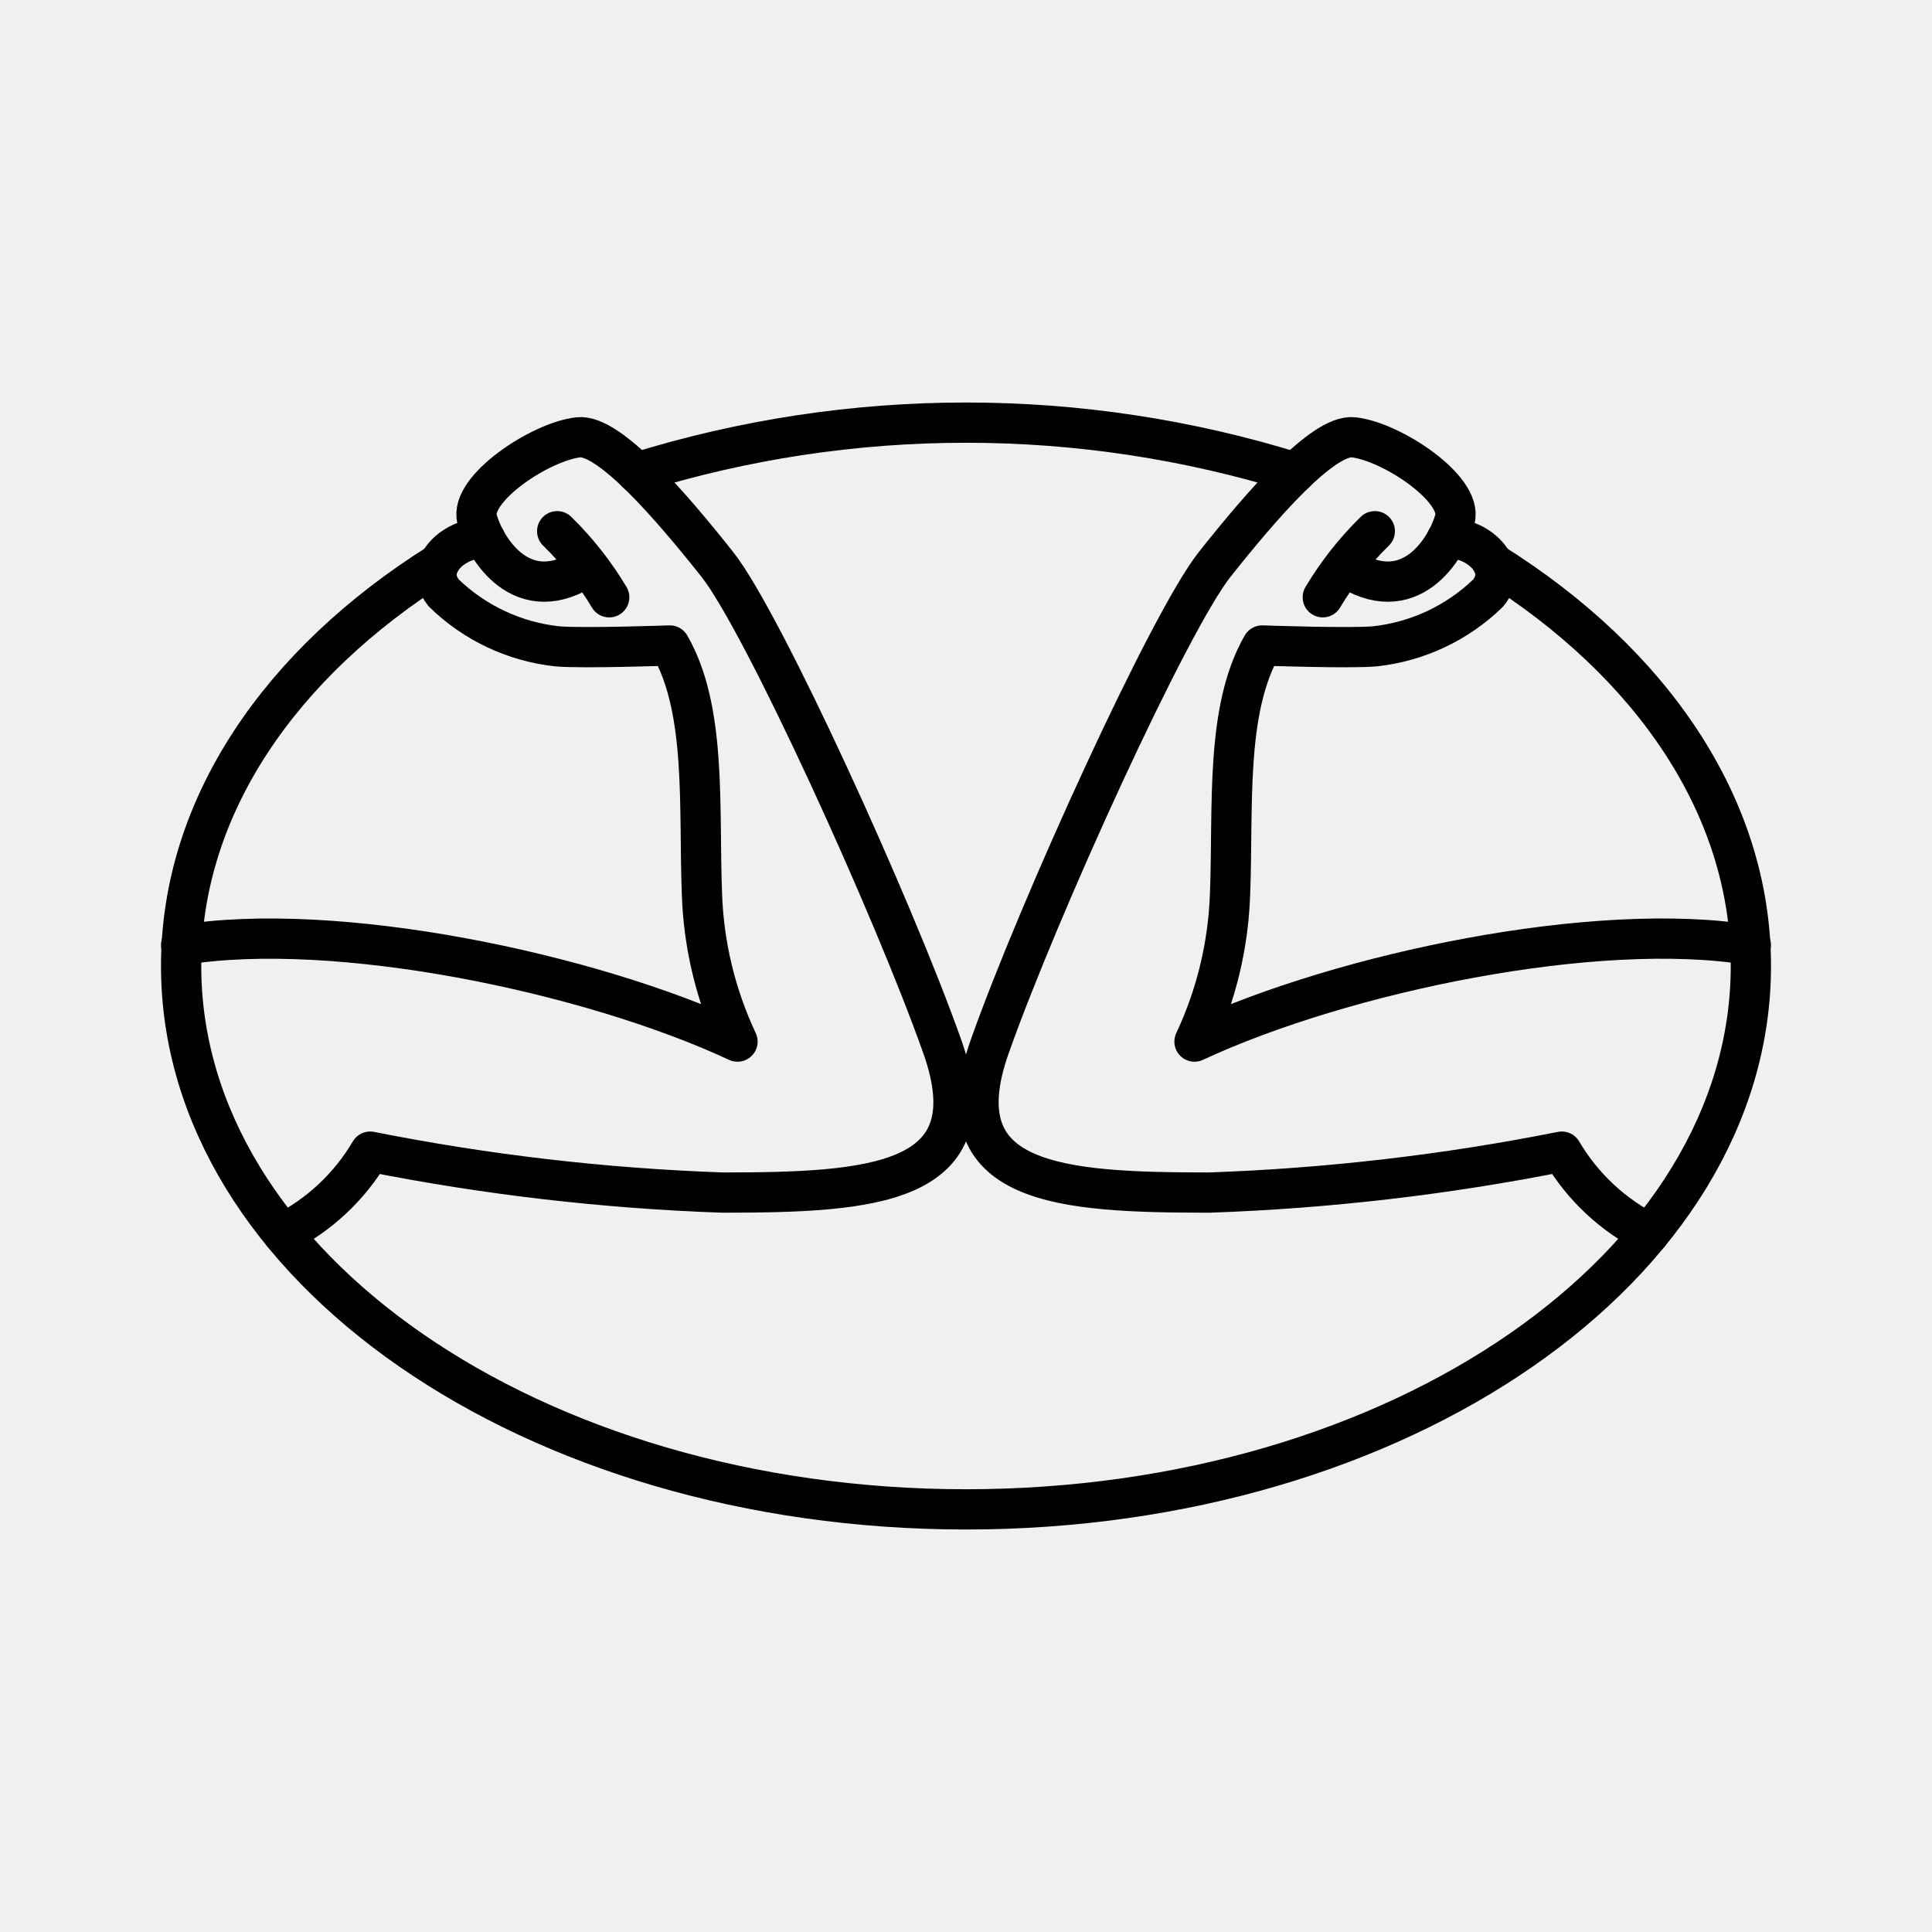
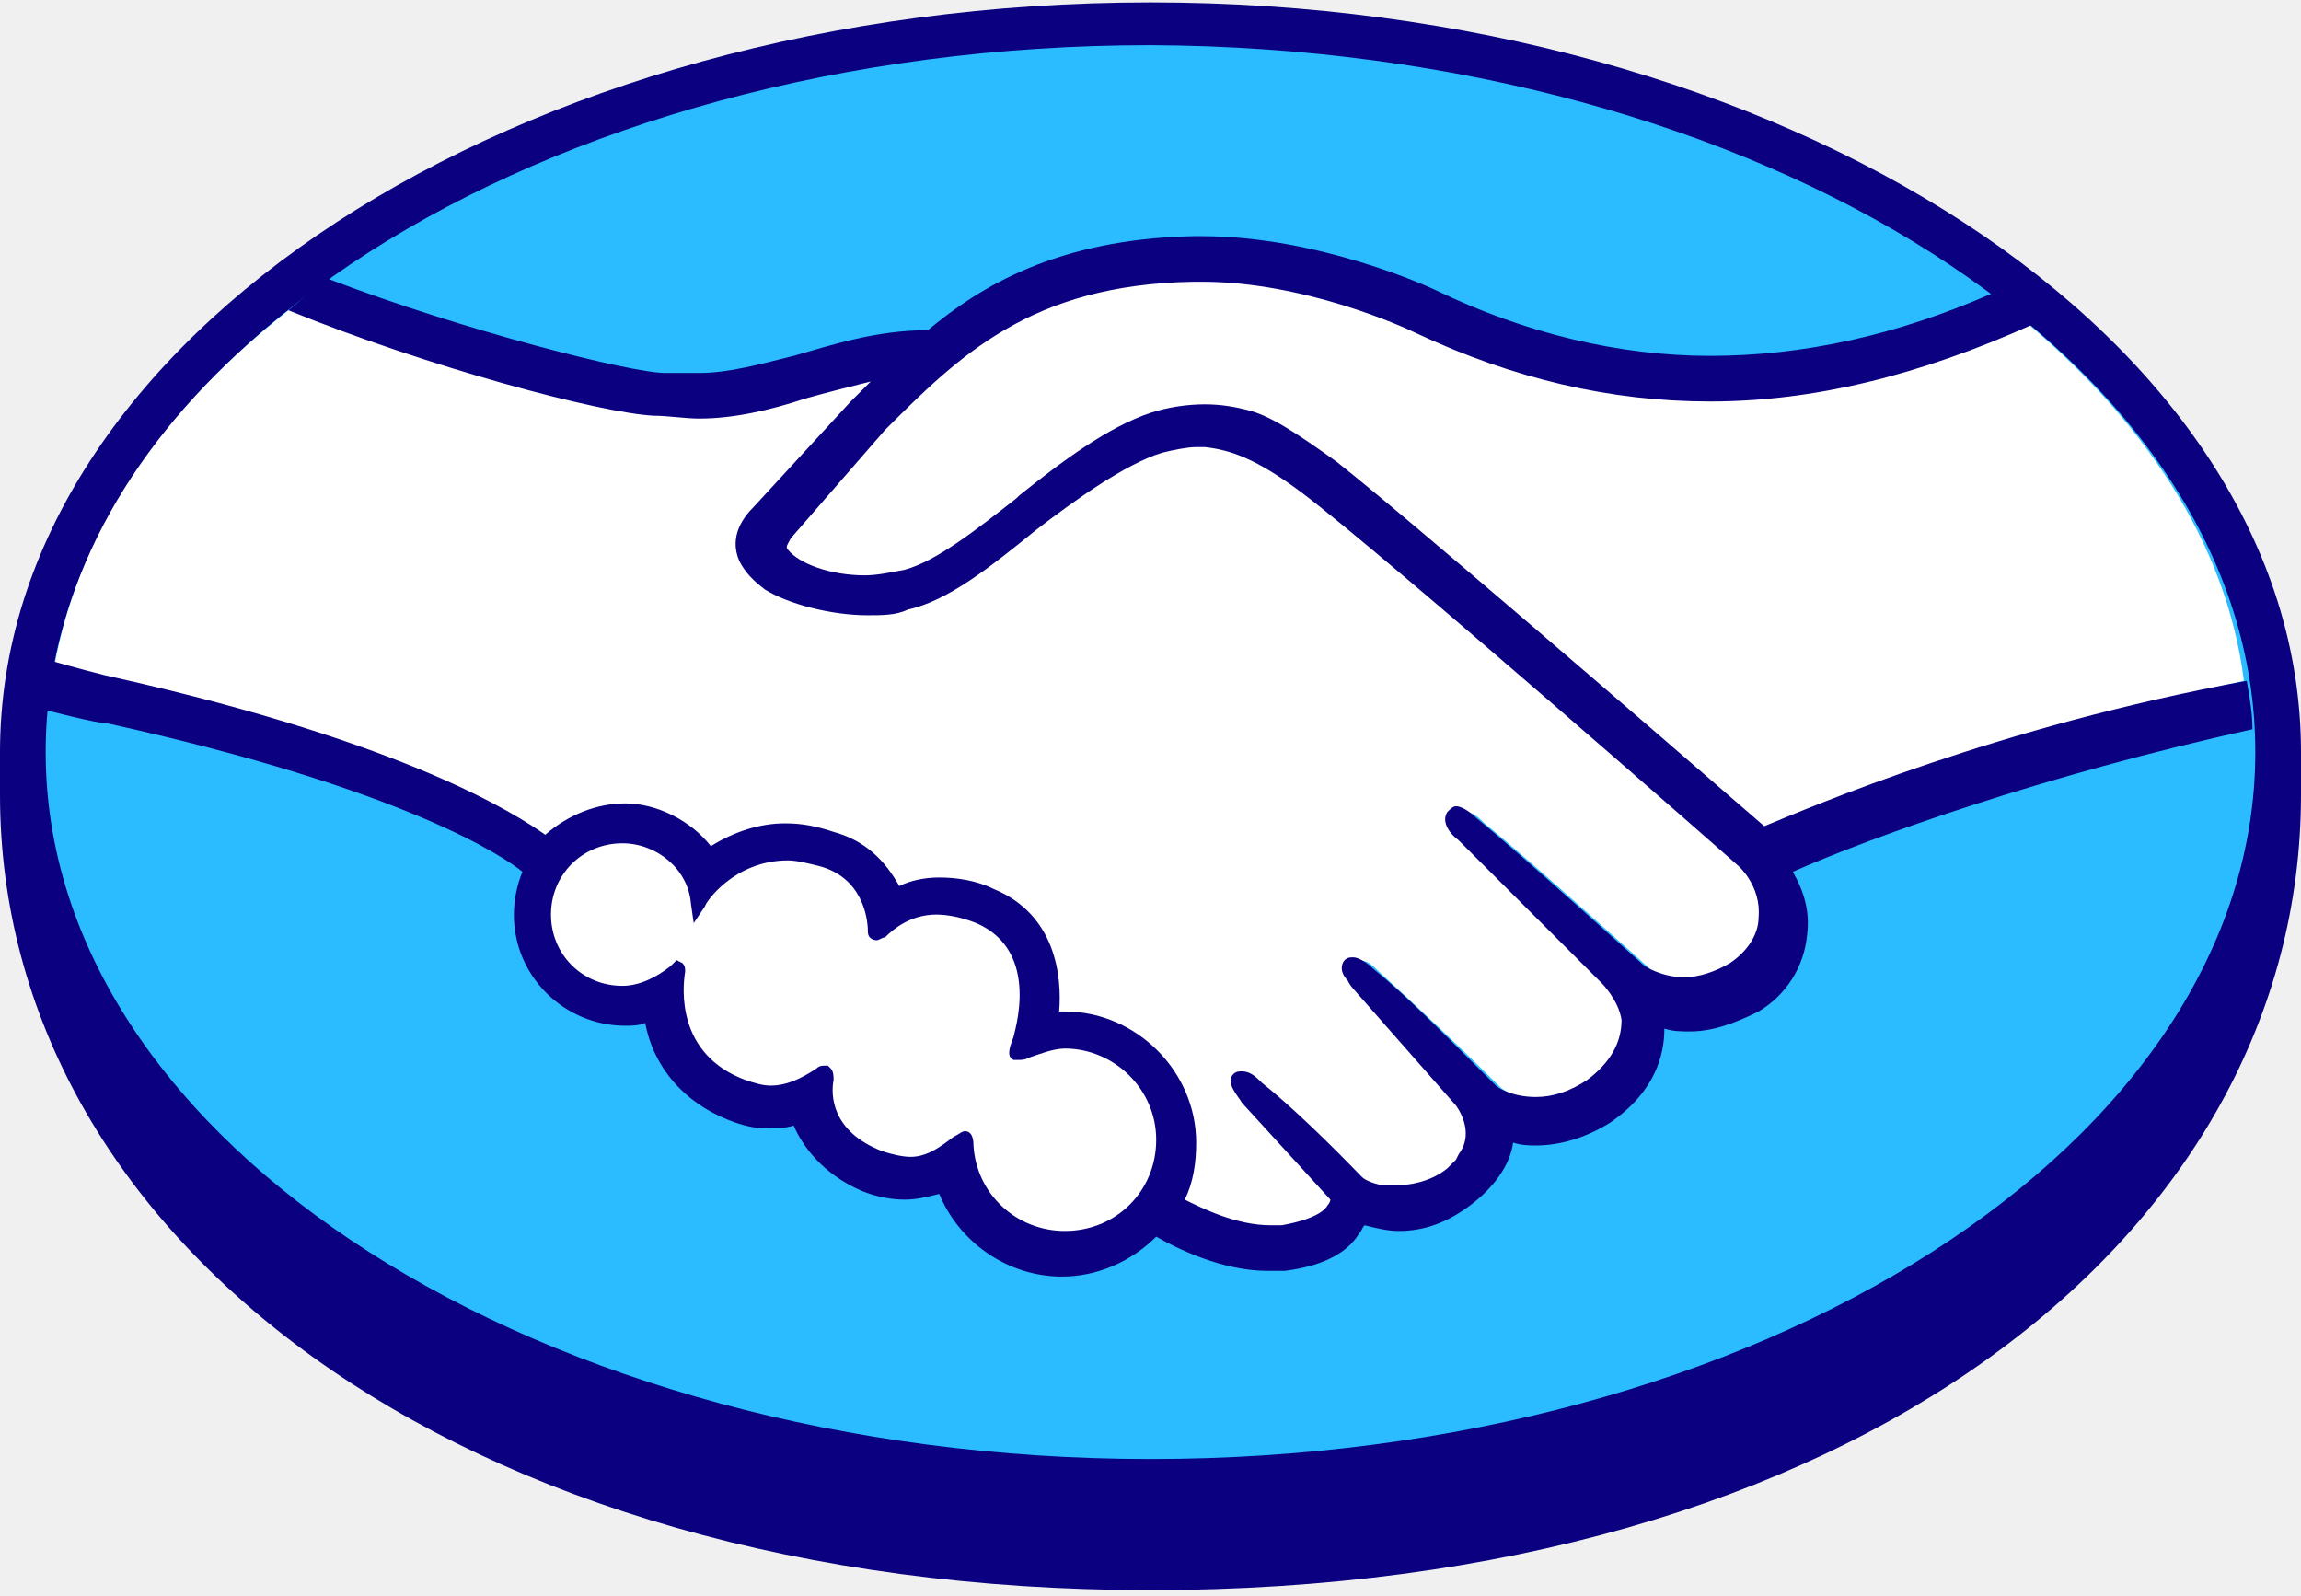
- <svg xmlns="http://www.w3.org/2000/svg" width="800px" height="800px" viewBox="0 0 48 48">
-   <defs>
-     <style>.a{fill:none;stroke:#000000;stroke-linecap:round;stroke-linejoin:round;}</style>
-   </defs>
-   <path class="a" d="M40.976,30.646a5.276,5.276,0,0,1-2.173-2.034,54.661,54.661,0,0,1-8.748,1.017c-3.701,0-6.687-.176-5.467-3.624s4.458-10.556,5.593-11.986,2.686-3.239,3.449-3.154c.946.105,2.715,1.283,2.517,2.033-.189.715-1.129,2.277-2.747,1.165" />
-   <path class="a" d="M32.864,14.839a8.134,8.134,0,0,1,1.293-1.641" />
-   <path class="a" d="M35.939,13.406c.568-.144,1.64.582,1.035,1.327a4.778,4.778,0,0,1-2.818,1.325c-.625.056-2.797-.021-2.797-.021-.925,1.598-.715,4.037-.799,6.182a9.346,9.346,0,0,1-.883,3.659c3.701-1.724,10.009-3.028,13.822-2.397" />
-   <path class="a" d="M7.024,30.646a5.276,5.276,0,0,0,2.173-2.034,54.661,54.661,0,0,0,8.748,1.017c3.701,0,6.687-.176,5.467-3.624s-4.458-10.556-5.593-11.986-2.686-3.239-3.449-3.154c-.946.105-2.715,1.283-2.517,2.033.189.715,1.129,2.277,2.747,1.165" />
-   <path class="a" d="M15.136,14.839a8.134,8.134,0,0,0-1.293-1.641" />
-   <path class="a" d="M12.061,13.406c-.568-.144-1.641.582-1.035,1.327a4.778,4.778,0,0,0,2.818,1.325c.625.056,2.797-.021,2.797-.021.925,1.598.715,4.037.799,6.182a9.346,9.346,0,0,0,.883,3.659C14.621,24.154,8.313,22.851,4.5,23.481" />
-   <path class="a" d="M32.181,11.742a27.566,27.566,0,0,0-16.364.001" />
-   <path class="a" d="M10.917,13.989C6.976,16.46,4.5,20.03,4.5,24c0,7.456,8.73,13.5,19.5,13.5S43.5,31.456,43.5,24c0-3.97-2.476-7.541-6.417-10.011" />
+ <svg xmlns="http://www.w3.org/2000/svg" width="150" height="104" fill="none" viewBox="0 0 150 104">
+   <path fill="#0A0080" d="M150 49.027c0-26.944-33.685-48.87-75-48.87-41.501 0-75 21.926-75 48.87v2.787c0 28.616 29.404 51.843 75 51.843 45.968 0 75-23.227 75-51.843v-2.787Z" />
+   <path fill="#2ABCFF" d="M147.022 49.027c0 25.457-32.196 46.083-72.022 46.083-39.826 0-72.022-20.626-72.022-46.083C2.978 23.57 35.174 2.944 75 2.944c39.826.186 72.022 20.626 72.022 46.083Z" />
+   <path fill="#fff" d="M50.993 34.533s-.745.743-.373 1.487c1.117 1.486 4.653 2.23 8.189 1.486 2.047-.557 4.839-2.601 7.444-4.645 2.792-2.23 5.583-4.46 8.56-5.389 2.979-.93 4.84-.558 6.142-.186 1.49.372 2.978 1.3 5.584 3.345 5.024 3.716 24.751 20.997 28.101 23.97 2.792-1.3 15.075-6.503 31.638-10.22-1.117-8.919-6.514-17.095-14.702-23.784-11.353 4.831-25.31 7.247-39.082.557 0 0-7.444-3.53-14.702-3.345-10.794.186-15.447 5.017-20.472 9.849l-6.327 6.875Z" />
+   <path fill="#fff" d="M114.082 56.274c-.186-.186-23.263-20.44-28.474-24.342-2.978-2.23-4.653-2.788-6.514-3.16-.93-.185-2.233 0-3.163.372-2.42.744-5.584 2.788-8.375 5.017-2.978 2.416-5.77 4.46-8.189 5.017-3.163.93-7.258 0-9.119-1.114-.744-.558-1.303-1.115-1.489-1.673-.744-1.486.559-2.787.745-2.973l6.327-6.875 2.233-2.23c-2.047.186-3.908.743-5.769 1.3-2.233.558-4.466 1.302-6.7 1.302-.93 0-5.955-.744-6.885-1.115-5.77-1.487-10.794-3.16-18.425-6.69C11.166 25.8 5.211 34.161 3.536 43.452c1.303.372 3.35.93 4.28 1.115 20.472 4.46 26.8 9.291 28.102 10.22 1.303-1.3 2.978-2.23 5.025-2.23 2.233 0 4.28 1.115 5.583 2.974 1.117-.93 2.792-1.673 4.839-1.673.93 0 1.86.186 2.977.558a6.83 6.83 0 0 1 4.095 3.716c.744-.372 1.675-.557 2.791-.557 1.117 0 2.233.185 3.35.743 3.722 1.672 4.28 5.389 4.094 8.176h.745c4.466 0 8.189 3.716 8.189 8.176 0 1.3-.373 2.601-.931 3.902 1.303.743 4.28 2.23 7.072 1.858 2.233-.186 2.978-.929 3.35-1.486.186-.372.372-.558.186-.93l-5.77-6.503s-.93-.93-.558-1.3c.373-.372.93.185 1.303.557 2.978 2.415 6.514 6.132 6.514 6.132s.372.557 1.675.743c1.116.186 3.163 0 4.652-1.115.373-.372.745-.743.93-1.115 1.49-1.858-.185-3.716-.185-3.716l-6.7-7.619s-.93-.929-.558-1.3c.372-.372.93.185 1.302.557a253.206 253.206 0 0 1 8.003 7.619c.558.371 3.164 2.044 6.513-.186 2.048-1.301 2.42-2.973 2.42-4.274-.186-1.672-1.489-2.787-1.489-2.787l-9.305-9.291s-.93-.744-.558-1.301c.372-.372.93.186 1.302.557 2.978 2.416 10.98 9.663 10.98 9.663.186 0 2.792 2.044 6.328-.186 1.303-.743 2.047-1.858 2.047-3.345-.372-2.044-2.047-3.53-2.047-3.53Z" />
+   <path fill="#fff" d="M69.417 67.98c-1.489 0-2.978.744-3.164.744-.186 0 0-.558.186-.93.186-.371 2.047-5.946-2.605-7.99-3.536-1.486-5.583.186-6.328.93-.186.185-.372.185-.372 0 0-.93-.558-3.717-3.536-4.646-4.28-1.3-7.072 1.672-7.816 2.787-.373-2.415-2.42-4.46-5.025-4.46a5 5 0 0 0-5.025 5.018 5 5 0 0 0 5.025 5.017c1.303 0 2.605-.558 3.536-1.487v.186c-.186 1.3-.559 5.76 4.094 7.619 1.861.743 3.536.186 4.839-.744.372-.371.372-.185.372.186-.186 1.115 0 3.717 3.536 5.017 2.605 1.115 4.28 0 5.21-.929.373-.371.56-.371.56.372.185 3.345 2.977 5.946 6.327 5.946 3.536 0 6.327-2.787 6.327-6.318.186-3.344-2.605-6.132-6.141-6.318Z" />
+   <path fill="#0A0080" d="M115.012 53.858c-7.072-6.132-23.635-20.44-27.915-23.785-2.606-1.858-4.28-2.973-5.77-3.344-.744-.186-1.674-.372-2.791-.372s-2.42.186-3.536.558c-2.792.929-5.77 3.158-8.56 5.388l-.187.186c-2.605 2.044-5.21 4.088-7.258 4.646-.93.185-1.861.371-2.605.371-2.234 0-4.28-.743-5.025-1.672-.186-.186 0-.372.186-.744l6.141-7.06c4.839-4.832 9.492-9.477 20.1-9.663h.558c6.7 0 13.213 2.973 13.958 3.345 6.327 2.973 12.655 4.46 19.168 4.46 6.7 0 13.586-1.673 21.03-5.018-.744-.743-1.675-1.3-2.605-2.044-6.328 2.787-12.469 4.088-18.425 4.088-5.955 0-12.096-1.486-17.866-4.274-.372-.186-7.63-3.53-15.26-3.53h-.558c-8.933.186-13.958 3.344-17.308 6.132-3.35 0-6.142.929-8.747 1.672-2.233.558-4.28 1.115-6.142 1.115h-2.233c-2.233 0-13.213-2.787-21.96-6.132-.93.557-1.675 1.3-2.605 2.044 9.119 3.716 20.285 6.69 23.82 6.875.931 0 2.048.186 2.979.186 2.233 0 4.652-.557 6.885-1.3 1.303-.372 2.792-.744 4.28-1.116l-1.302 1.301-6.328 6.876c-.558.557-1.674 1.858-.93 3.53.372.743.93 1.3 1.675 1.858 1.489.93 4.28 1.673 6.7 1.673.93 0 1.86 0 2.605-.372 2.606-.557 5.397-2.787 8.375-5.203 2.42-1.858 5.77-4.274 8.188-5.017.745-.186 1.675-.372 2.234-.372h.558c1.675.186 3.35.744 6.328 2.973 5.21 3.903 28.287 24.157 28.473 24.343 0 0 1.489 1.3 1.303 3.344 0 1.115-.744 2.23-1.861 2.974-.93.557-2.047.929-2.978.929-1.488 0-2.605-.744-2.605-.744s-8.002-7.247-10.98-9.662c-.372-.372-.93-.744-1.303-.744-.186 0-.372.186-.558.372-.372.557 0 1.3.744 1.858l9.305 9.291s1.117 1.115 1.303 2.416c0 1.486-.744 2.787-2.233 3.902-1.117.743-2.233 1.115-3.35 1.115-1.489 0-2.42-.557-2.605-.743l-1.303-1.301c-2.42-2.416-4.839-4.831-6.7-6.318-.372-.371-.93-.743-1.303-.743-.186 0-.372 0-.558.186-.186.186-.372.743.186 1.3a2.3 2.3 0 0 0 .372.558l6.7 7.618s1.303 1.673.186 3.16l-.186.37-.558.558c-1.117.93-2.606 1.115-3.35 1.115h-.93c-.745-.186-1.117-.371-1.303-.557-.373-.372-3.722-3.902-6.514-6.132-.372-.372-.744-.743-1.303-.743-.186 0-.372 0-.558.185-.558.558.372 1.487.558 1.859l5.77 6.317s0 .186-.186.372c-.187.372-.931.93-2.978 1.3h-.745c-2.233 0-4.466-1.114-5.583-1.672.559-1.115.745-2.415.745-3.716 0-4.645-3.908-8.548-8.561-8.548h-.372c.186-2.23-.186-6.317-4.28-7.99-1.117-.557-2.42-.743-3.537-.743-.93 0-1.86.186-2.605.557-.93-1.672-2.233-2.973-4.28-3.53-1.117-.372-2.048-.558-3.164-.558-1.675 0-3.35.558-4.839 1.487-1.303-1.672-3.536-2.787-5.583-2.787-1.861 0-3.722.743-5.211 2.044-1.861-1.301-8.933-5.947-27.916-10.22-.93-.186-2.977-.744-4.28-1.115-.186 1.115-.372 2.044-.558 3.159 0 0 3.536.929 4.28.929 19.355 4.274 25.868 8.733 26.985 9.662a7.446 7.446 0 0 0-.558 2.787c0 4.089 3.35 7.247 7.258 7.247.372 0 .93 0 1.303-.185.558 2.973 2.605 5.203 5.397 6.317.93.372 1.675.558 2.605.558.558 0 1.117 0 1.675-.186.558 1.3 1.861 3.159 4.466 4.274.931.372 1.861.557 2.792.557.745 0 1.489-.185 2.233-.371 1.303 3.159 4.467 5.389 8.003 5.389 2.233 0 4.466-.93 6.141-2.602 1.303.743 4.28 2.23 7.258 2.23h1.117c2.978-.372 4.28-1.487 4.839-2.416.186-.186.186-.371.372-.557.744.186 1.489.371 2.233.371 1.675 0 3.164-.557 4.653-1.672 1.489-1.115 2.605-2.601 2.791-4.088.559.186 1.117.186 1.489.186 1.675 0 3.35-.558 4.839-1.487 2.977-2.044 3.536-4.46 3.536-6.132.558.186 1.116.186 1.675.186 1.489 0 2.977-.557 4.466-1.3a6.49 6.49 0 0 0 3.164-5.018c.186-1.486-.186-2.787-.931-4.088 5.025-2.23 16.378-6.318 29.963-9.29 0-1.116-.186-2.045-.372-3.16-16.191 2.974-28.288 8.176-31.452 9.477ZM69.417 80.244c-3.164 0-5.77-2.415-5.956-5.574 0-.186 0-.93-.558-.93-.186 0-.372.187-.744.372-.745.558-1.675 1.301-2.792 1.301-.558 0-1.302-.186-1.86-.371-3.35-1.301-3.35-3.717-3.165-4.646 0-.186 0-.557-.186-.743l-.186-.186h-.186c-.186 0-.372 0-.558.186-1.117.743-2.047 1.115-2.978 1.115-.558 0-1.116-.186-1.675-.372-4.466-1.672-4.094-5.946-3.908-7.061 0-.186 0-.372-.186-.557l-.372-.186-.373.371c-.93.744-2.047 1.301-3.163 1.301-2.606 0-4.653-2.044-4.653-4.645 0-2.602 2.047-4.646 4.653-4.646 2.233 0 4.28 1.672 4.466 3.902l.186 1.301.745-1.115c0-.186 1.86-2.973 5.397-2.973.558 0 1.302.186 2.047.372 2.791.743 3.164 3.344 3.164 4.273 0 .558.558.558.558.558.186 0 .372-.186.558-.186.559-.557 1.675-1.486 3.35-1.486.745 0 1.675.185 2.606.557 4.28 1.858 2.419 7.247 2.419 7.433-.372.929-.372 1.3 0 1.486h.372c.186 0 .372 0 .745-.186.558-.185 1.489-.557 2.233-.557 3.164 0 5.955 2.602 5.955 5.946 0 3.345-2.605 5.946-5.955 5.946Z" />
</svg>
